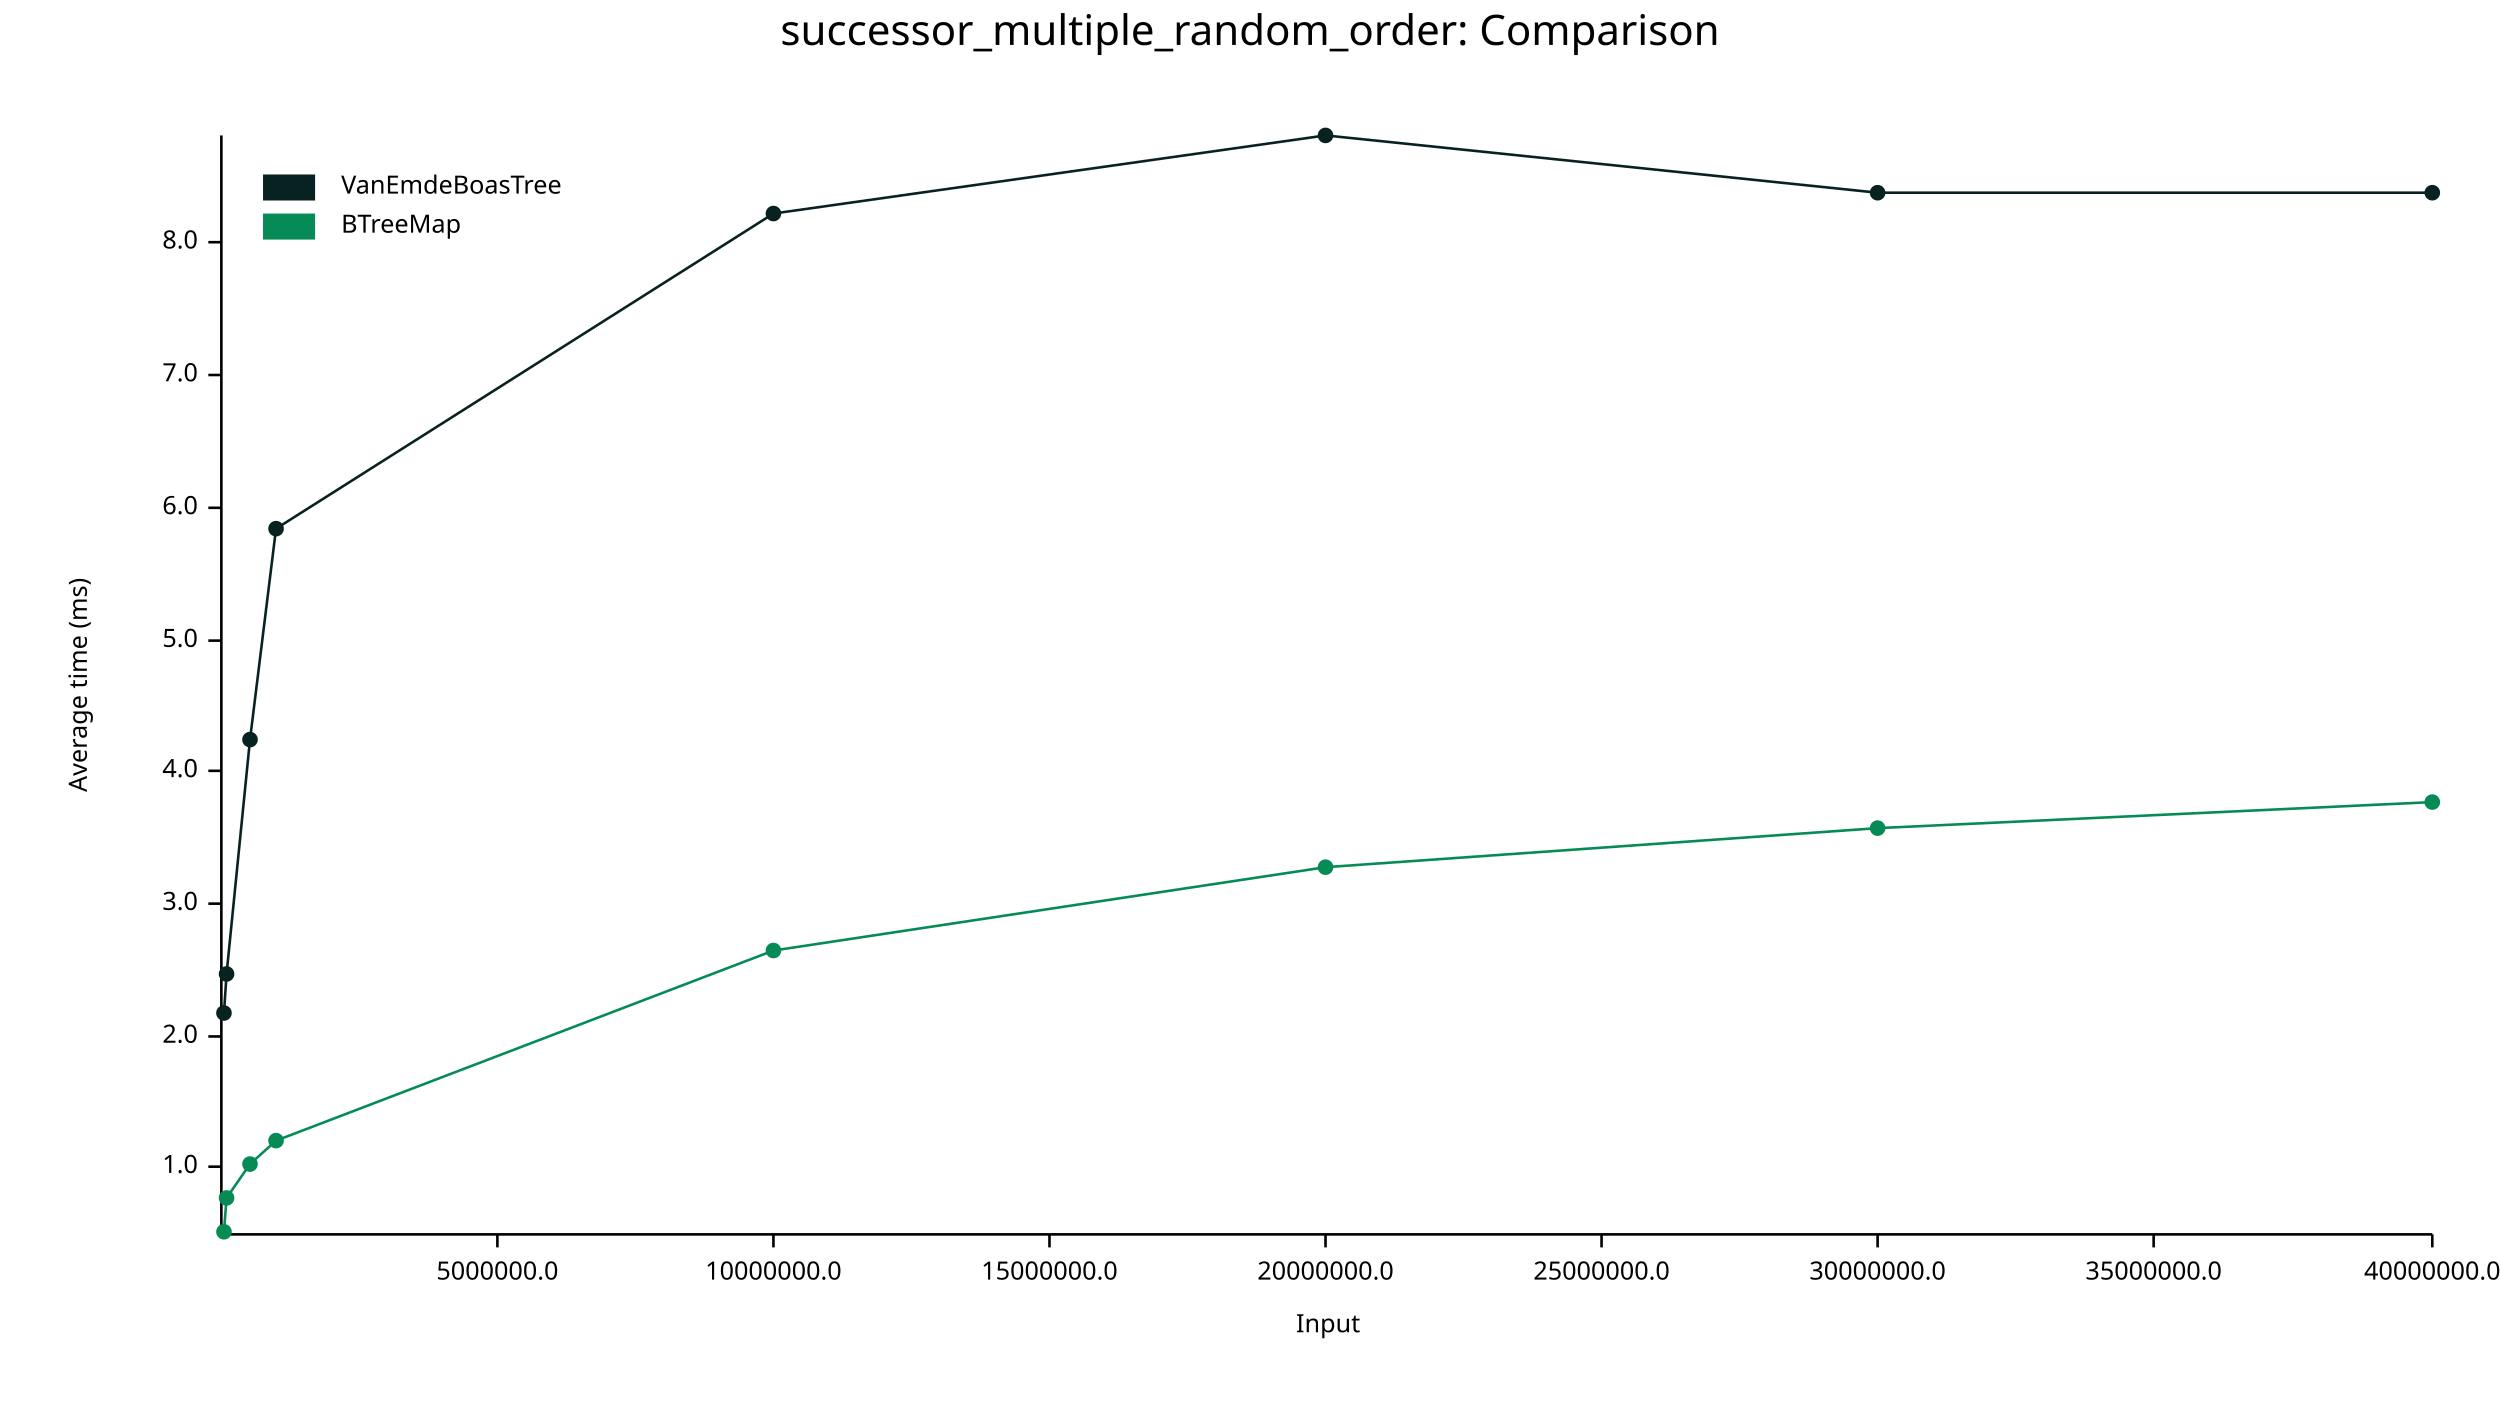
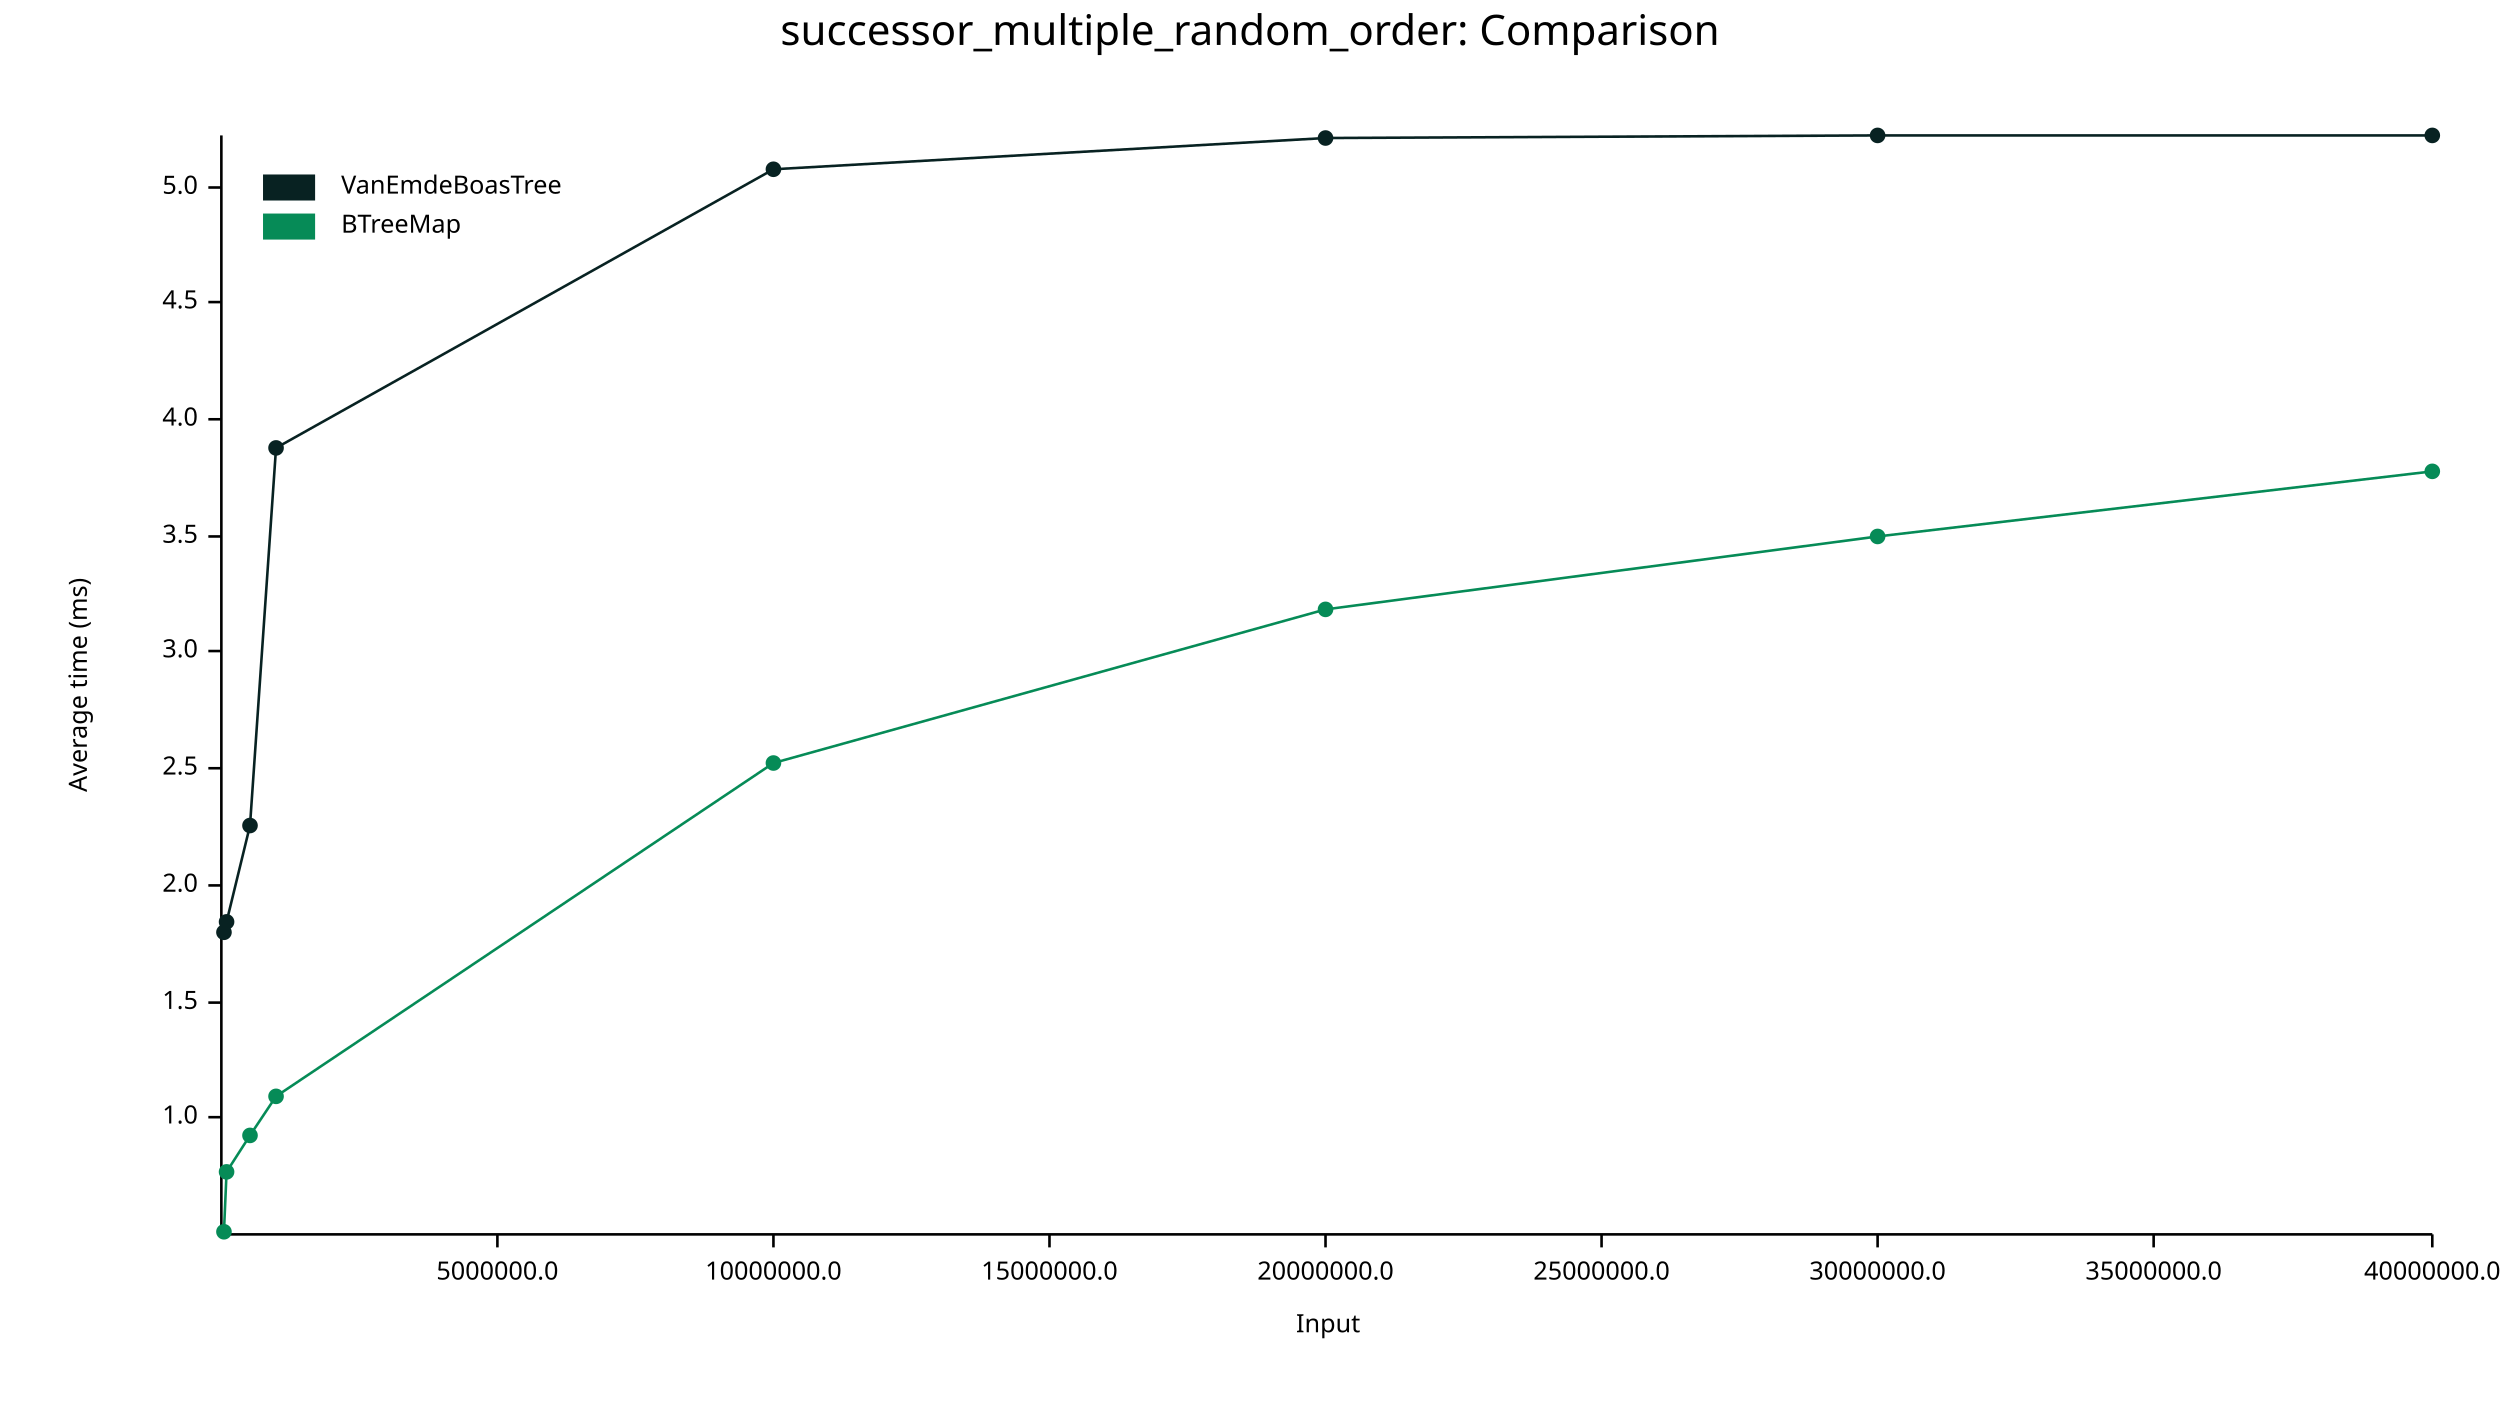
<svg xmlns="http://www.w3.org/2000/svg" width="960" height="540" viewBox="0 0 960 540">
  <text x="480" y="5" dy="0.76em" text-anchor="middle" font-family="sans-serif" font-size="16.129" opacity="1" fill="#000000">
successor_multiple_random_order: Comparison
</text>
  <text x="26" y="263" dy="0.76em" text-anchor="middle" font-family="sans-serif" font-size="9.677" opacity="1" fill="#000000" transform="rotate(270, 26, 263)">
Average time (ms)
</text>
  <text x="510" y="514" dy="-0.5ex" text-anchor="middle" font-family="sans-serif" font-size="9.677" opacity="1" fill="#000000">
Input
</text>
  <polyline fill="none" opacity="1" stroke="#000000" stroke-width="1" points="85,52 85,474 " />
-   <text x="76" y="448" dy="0.5ex" text-anchor="end" font-family="sans-serif" font-size="9.677" opacity="1" fill="#000000">
+   <text x="76" y="429" dy="0.5ex" text-anchor="end" font-family="sans-serif" font-size="9.677" opacity="1" fill="#000000">
1.0
</text>
-   <polyline fill="none" opacity="1" stroke="#000000" stroke-width="1" points="80,448 85,448 " />
-   <text x="76" y="398" dy="0.5ex" text-anchor="end" font-family="sans-serif" font-size="9.677" opacity="1" fill="#000000">
+   <polyline fill="none" opacity="1" stroke="#000000" stroke-width="1" points="80,429 85,429 " />
+   <text x="76" y="385" dy="0.5ex" text-anchor="end" font-family="sans-serif" font-size="9.677" opacity="1" fill="#000000">
+ 1.5
+ </text>
+   <polyline fill="none" opacity="1" stroke="#000000" stroke-width="1" points="80,385 85,385 " />
+   <text x="76" y="340" dy="0.5ex" text-anchor="end" font-family="sans-serif" font-size="9.677" opacity="1" fill="#000000">
2.0
</text>
-   <polyline fill="none" opacity="1" stroke="#000000" stroke-width="1" points="80,398 85,398 " />
-   <text x="76" y="347" dy="0.5ex" text-anchor="end" font-family="sans-serif" font-size="9.677" opacity="1" fill="#000000">
+   <polyline fill="none" opacity="1" stroke="#000000" stroke-width="1" points="80,340 85,340 " />
+   <text x="76" y="295" dy="0.5ex" text-anchor="end" font-family="sans-serif" font-size="9.677" opacity="1" fill="#000000">
+ 2.5
+ </text>
+   <polyline fill="none" opacity="1" stroke="#000000" stroke-width="1" points="80,295 85,295 " />
+   <text x="76" y="250" dy="0.5ex" text-anchor="end" font-family="sans-serif" font-size="9.677" opacity="1" fill="#000000">
3.0
</text>
-   <polyline fill="none" opacity="1" stroke="#000000" stroke-width="1" points="80,347 85,347 " />
-   <text x="76" y="296" dy="0.5ex" text-anchor="end" font-family="sans-serif" font-size="9.677" opacity="1" fill="#000000">
+   <polyline fill="none" opacity="1" stroke="#000000" stroke-width="1" points="80,250 85,250 " />
+   <text x="76" y="206" dy="0.5ex" text-anchor="end" font-family="sans-serif" font-size="9.677" opacity="1" fill="#000000">
+ 3.5
+ </text>
+   <polyline fill="none" opacity="1" stroke="#000000" stroke-width="1" points="80,206 85,206 " />
+   <text x="76" y="161" dy="0.5ex" text-anchor="end" font-family="sans-serif" font-size="9.677" opacity="1" fill="#000000">
4.0
</text>
-   <polyline fill="none" opacity="1" stroke="#000000" stroke-width="1" points="80,296 85,296 " />
-   <text x="76" y="246" dy="0.5ex" text-anchor="end" font-family="sans-serif" font-size="9.677" opacity="1" fill="#000000">
+   <polyline fill="none" opacity="1" stroke="#000000" stroke-width="1" points="80,161 85,161 " />
+   <text x="76" y="116" dy="0.5ex" text-anchor="end" font-family="sans-serif" font-size="9.677" opacity="1" fill="#000000">
+ 4.5
+ </text>
+   <polyline fill="none" opacity="1" stroke="#000000" stroke-width="1" points="80,116 85,116 " />
+   <text x="76" y="72" dy="0.5ex" text-anchor="end" font-family="sans-serif" font-size="9.677" opacity="1" fill="#000000">
5.0
</text>
-   <polyline fill="none" opacity="1" stroke="#000000" stroke-width="1" points="80,246 85,246 " />
-   <text x="76" y="195" dy="0.5ex" text-anchor="end" font-family="sans-serif" font-size="9.677" opacity="1" fill="#000000">
- 6.0
- </text>
-   <polyline fill="none" opacity="1" stroke="#000000" stroke-width="1" points="80,195 85,195 " />
-   <text x="76" y="144" dy="0.5ex" text-anchor="end" font-family="sans-serif" font-size="9.677" opacity="1" fill="#000000">
- 7.0
- </text>
-   <polyline fill="none" opacity="1" stroke="#000000" stroke-width="1" points="80,144 85,144 " />
-   <text x="76" y="93" dy="0.5ex" text-anchor="end" font-family="sans-serif" font-size="9.677" opacity="1" fill="#000000">
- 8.0
- </text>
-   <polyline fill="none" opacity="1" stroke="#000000" stroke-width="1" points="80,93 85,93 " />
+   <polyline fill="none" opacity="1" stroke="#000000" stroke-width="1" points="80,72 85,72 " />
  <polyline fill="none" opacity="1" stroke="#000000" stroke-width="1" points="86,474 934,474 " />
  <text x="191" y="484" dy="0.76em" text-anchor="middle" font-family="sans-serif" font-size="9.677" opacity="1" fill="#000000">
5000000.0
</text>
  <polyline fill="none" opacity="1" stroke="#000000" stroke-width="1" points="191,474 191,479 " />
  <text x="297" y="484" dy="0.76em" text-anchor="middle" font-family="sans-serif" font-size="9.677" opacity="1" fill="#000000">
10000000.0
</text>
  <polyline fill="none" opacity="1" stroke="#000000" stroke-width="1" points="297,474 297,479 " />
  <text x="403" y="484" dy="0.76em" text-anchor="middle" font-family="sans-serif" font-size="9.677" opacity="1" fill="#000000">
15000000.0
</text>
  <polyline fill="none" opacity="1" stroke="#000000" stroke-width="1" points="403,474 403,479 " />
  <text x="509" y="484" dy="0.76em" text-anchor="middle" font-family="sans-serif" font-size="9.677" opacity="1" fill="#000000">
20000000.0
</text>
  <polyline fill="none" opacity="1" stroke="#000000" stroke-width="1" points="509,474 509,479 " />
  <text x="615" y="484" dy="0.76em" text-anchor="middle" font-family="sans-serif" font-size="9.677" opacity="1" fill="#000000">
25000000.0
</text>
  <polyline fill="none" opacity="1" stroke="#000000" stroke-width="1" points="615,474 615,479 " />
  <text x="721" y="484" dy="0.76em" text-anchor="middle" font-family="sans-serif" font-size="9.677" opacity="1" fill="#000000">
30000000.0
</text>
  <polyline fill="none" opacity="1" stroke="#000000" stroke-width="1" points="721,474 721,479 " />
  <text x="827" y="484" dy="0.76em" text-anchor="middle" font-family="sans-serif" font-size="9.677" opacity="1" fill="#000000">
35000000.0
</text>
  <polyline fill="none" opacity="1" stroke="#000000" stroke-width="1" points="827,474 827,479 " />
  <text x="934" y="484" dy="0.76em" text-anchor="middle" font-family="sans-serif" font-size="9.677" opacity="1" fill="#000000">
40000000.0
</text>
  <polyline fill="none" opacity="1" stroke="#000000" stroke-width="1" points="934,474 934,479 " />
-   <circle cx="86" cy="389" r="3" opacity="1" fill="#082222" stroke="none" stroke-width="1" />
-   <circle cx="87" cy="374" r="3" opacity="1" fill="#082222" stroke="none" stroke-width="1" />
-   <circle cx="96" cy="284" r="3" opacity="1" fill="#082222" stroke="none" stroke-width="1" />
-   <circle cx="106" cy="203" r="3" opacity="1" fill="#082222" stroke="none" stroke-width="1" />
-   <circle cx="297" cy="82" r="3" opacity="1" fill="#082222" stroke="none" stroke-width="1" />
-   <circle cx="509" cy="52" r="3" opacity="1" fill="#082222" stroke="none" stroke-width="1" />
-   <circle cx="721" cy="74" r="3" opacity="1" fill="#082222" stroke="none" stroke-width="1" />
-   <circle cx="934" cy="74" r="3" opacity="1" fill="#082222" stroke="none" stroke-width="1" />
-   <polyline fill="none" opacity="1" stroke="#082222" stroke-width="1" points="86,389 87,374 96,284 106,203 297,82 509,52 721,74 934,74 " />
+   <circle cx="86" cy="358" r="3" opacity="1" fill="#082222" stroke="none" stroke-width="1" />
+   <circle cx="87" cy="354" r="3" opacity="1" fill="#082222" stroke="none" stroke-width="1" />
+   <circle cx="96" cy="317" r="3" opacity="1" fill="#082222" stroke="none" stroke-width="1" />
+   <circle cx="106" cy="172" r="3" opacity="1" fill="#082222" stroke="none" stroke-width="1" />
+   <circle cx="297" cy="65" r="3" opacity="1" fill="#082222" stroke="none" stroke-width="1" />
+   <circle cx="509" cy="53" r="3" opacity="1" fill="#082222" stroke="none" stroke-width="1" />
+   <circle cx="721" cy="52" r="3" opacity="1" fill="#082222" stroke="none" stroke-width="1" />
+   <circle cx="934" cy="52" r="3" opacity="1" fill="#082222" stroke="none" stroke-width="1" />
+   <polyline fill="none" opacity="1" stroke="#082222" stroke-width="1" points="86,358 87,354 96,317 106,172 297,65 509,53 721,52 934,52 " />
  <circle cx="86" cy="473" r="3" opacity="1" fill="#068B57" stroke="none" stroke-width="1" />
-   <circle cx="87" cy="460" r="3" opacity="1" fill="#068B57" stroke="none" stroke-width="1" />
-   <circle cx="96" cy="447" r="3" opacity="1" fill="#068B57" stroke="none" stroke-width="1" />
-   <circle cx="106" cy="438" r="3" opacity="1" fill="#068B57" stroke="none" stroke-width="1" />
-   <circle cx="297" cy="365" r="3" opacity="1" fill="#068B57" stroke="none" stroke-width="1" />
-   <circle cx="509" cy="333" r="3" opacity="1" fill="#068B57" stroke="none" stroke-width="1" />
-   <circle cx="721" cy="318" r="3" opacity="1" fill="#068B57" stroke="none" stroke-width="1" />
-   <circle cx="934" cy="308" r="3" opacity="1" fill="#068B57" stroke="none" stroke-width="1" />
-   <polyline fill="none" opacity="1" stroke="#068B57" stroke-width="1" points="86,473 87,460 96,447 106,438 297,365 509,333 721,318 934,308 " />
+   <circle cx="87" cy="450" r="3" opacity="1" fill="#068B57" stroke="none" stroke-width="1" />
+   <circle cx="96" cy="436" r="3" opacity="1" fill="#068B57" stroke="none" stroke-width="1" />
+   <circle cx="106" cy="421" r="3" opacity="1" fill="#068B57" stroke="none" stroke-width="1" />
+   <circle cx="297" cy="293" r="3" opacity="1" fill="#068B57" stroke="none" stroke-width="1" />
+   <circle cx="509" cy="234" r="3" opacity="1" fill="#068B57" stroke="none" stroke-width="1" />
+   <circle cx="721" cy="206" r="3" opacity="1" fill="#068B57" stroke="none" stroke-width="1" />
+   <circle cx="934" cy="181" r="3" opacity="1" fill="#068B57" stroke="none" stroke-width="1" />
+   <polyline fill="none" opacity="1" stroke="#068B57" stroke-width="1" points="86,473 87,450 96,436 106,421 297,293 509,234 721,206 934,181 " />
  <text x="131" y="67" dy="0.76em" text-anchor="start" font-family="sans-serif" font-size="9.677" opacity="1" fill="#000000">
VanEmdeBoasTree
</text>
  <text x="131" y="82" dy="0.76em" text-anchor="start" font-family="sans-serif" font-size="9.677" opacity="1" fill="#000000">
BTreeMap
</text>
  <rect x="101" y="67" width="20" height="10" opacity="1" fill="#082222" stroke="none" />
  <rect x="101" y="82" width="20" height="10" opacity="1" fill="#068B57" stroke="none" />
</svg>
